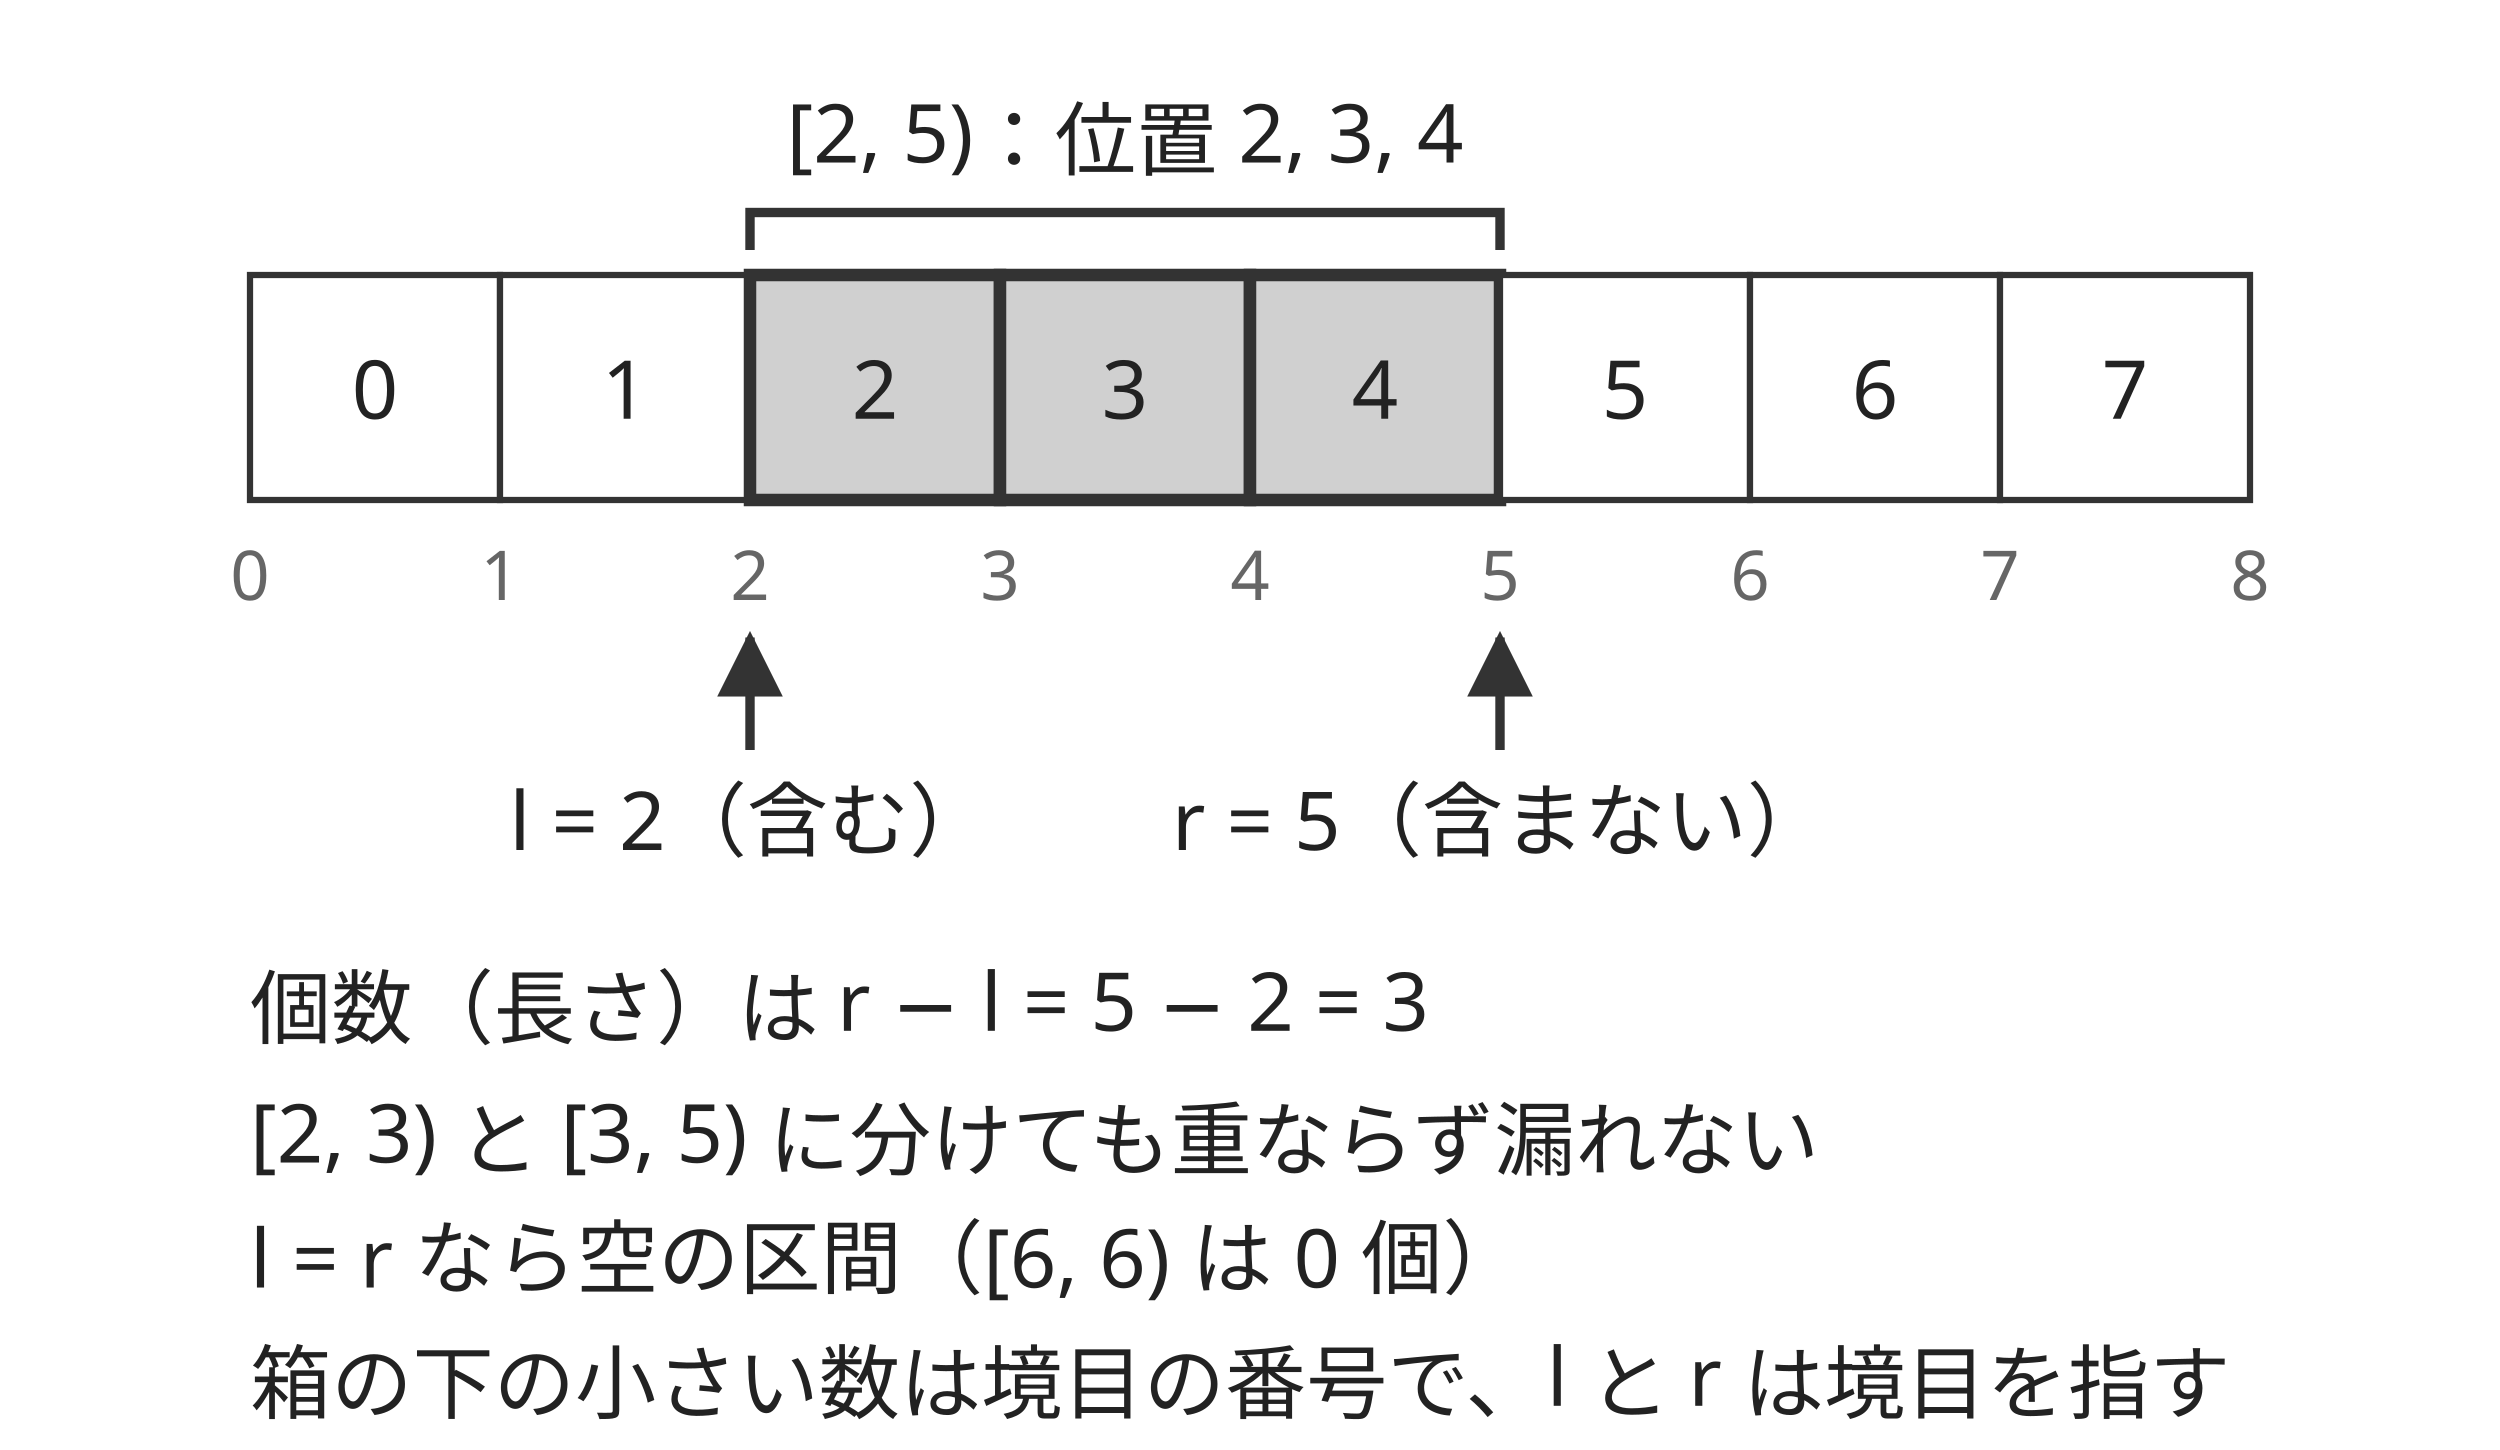
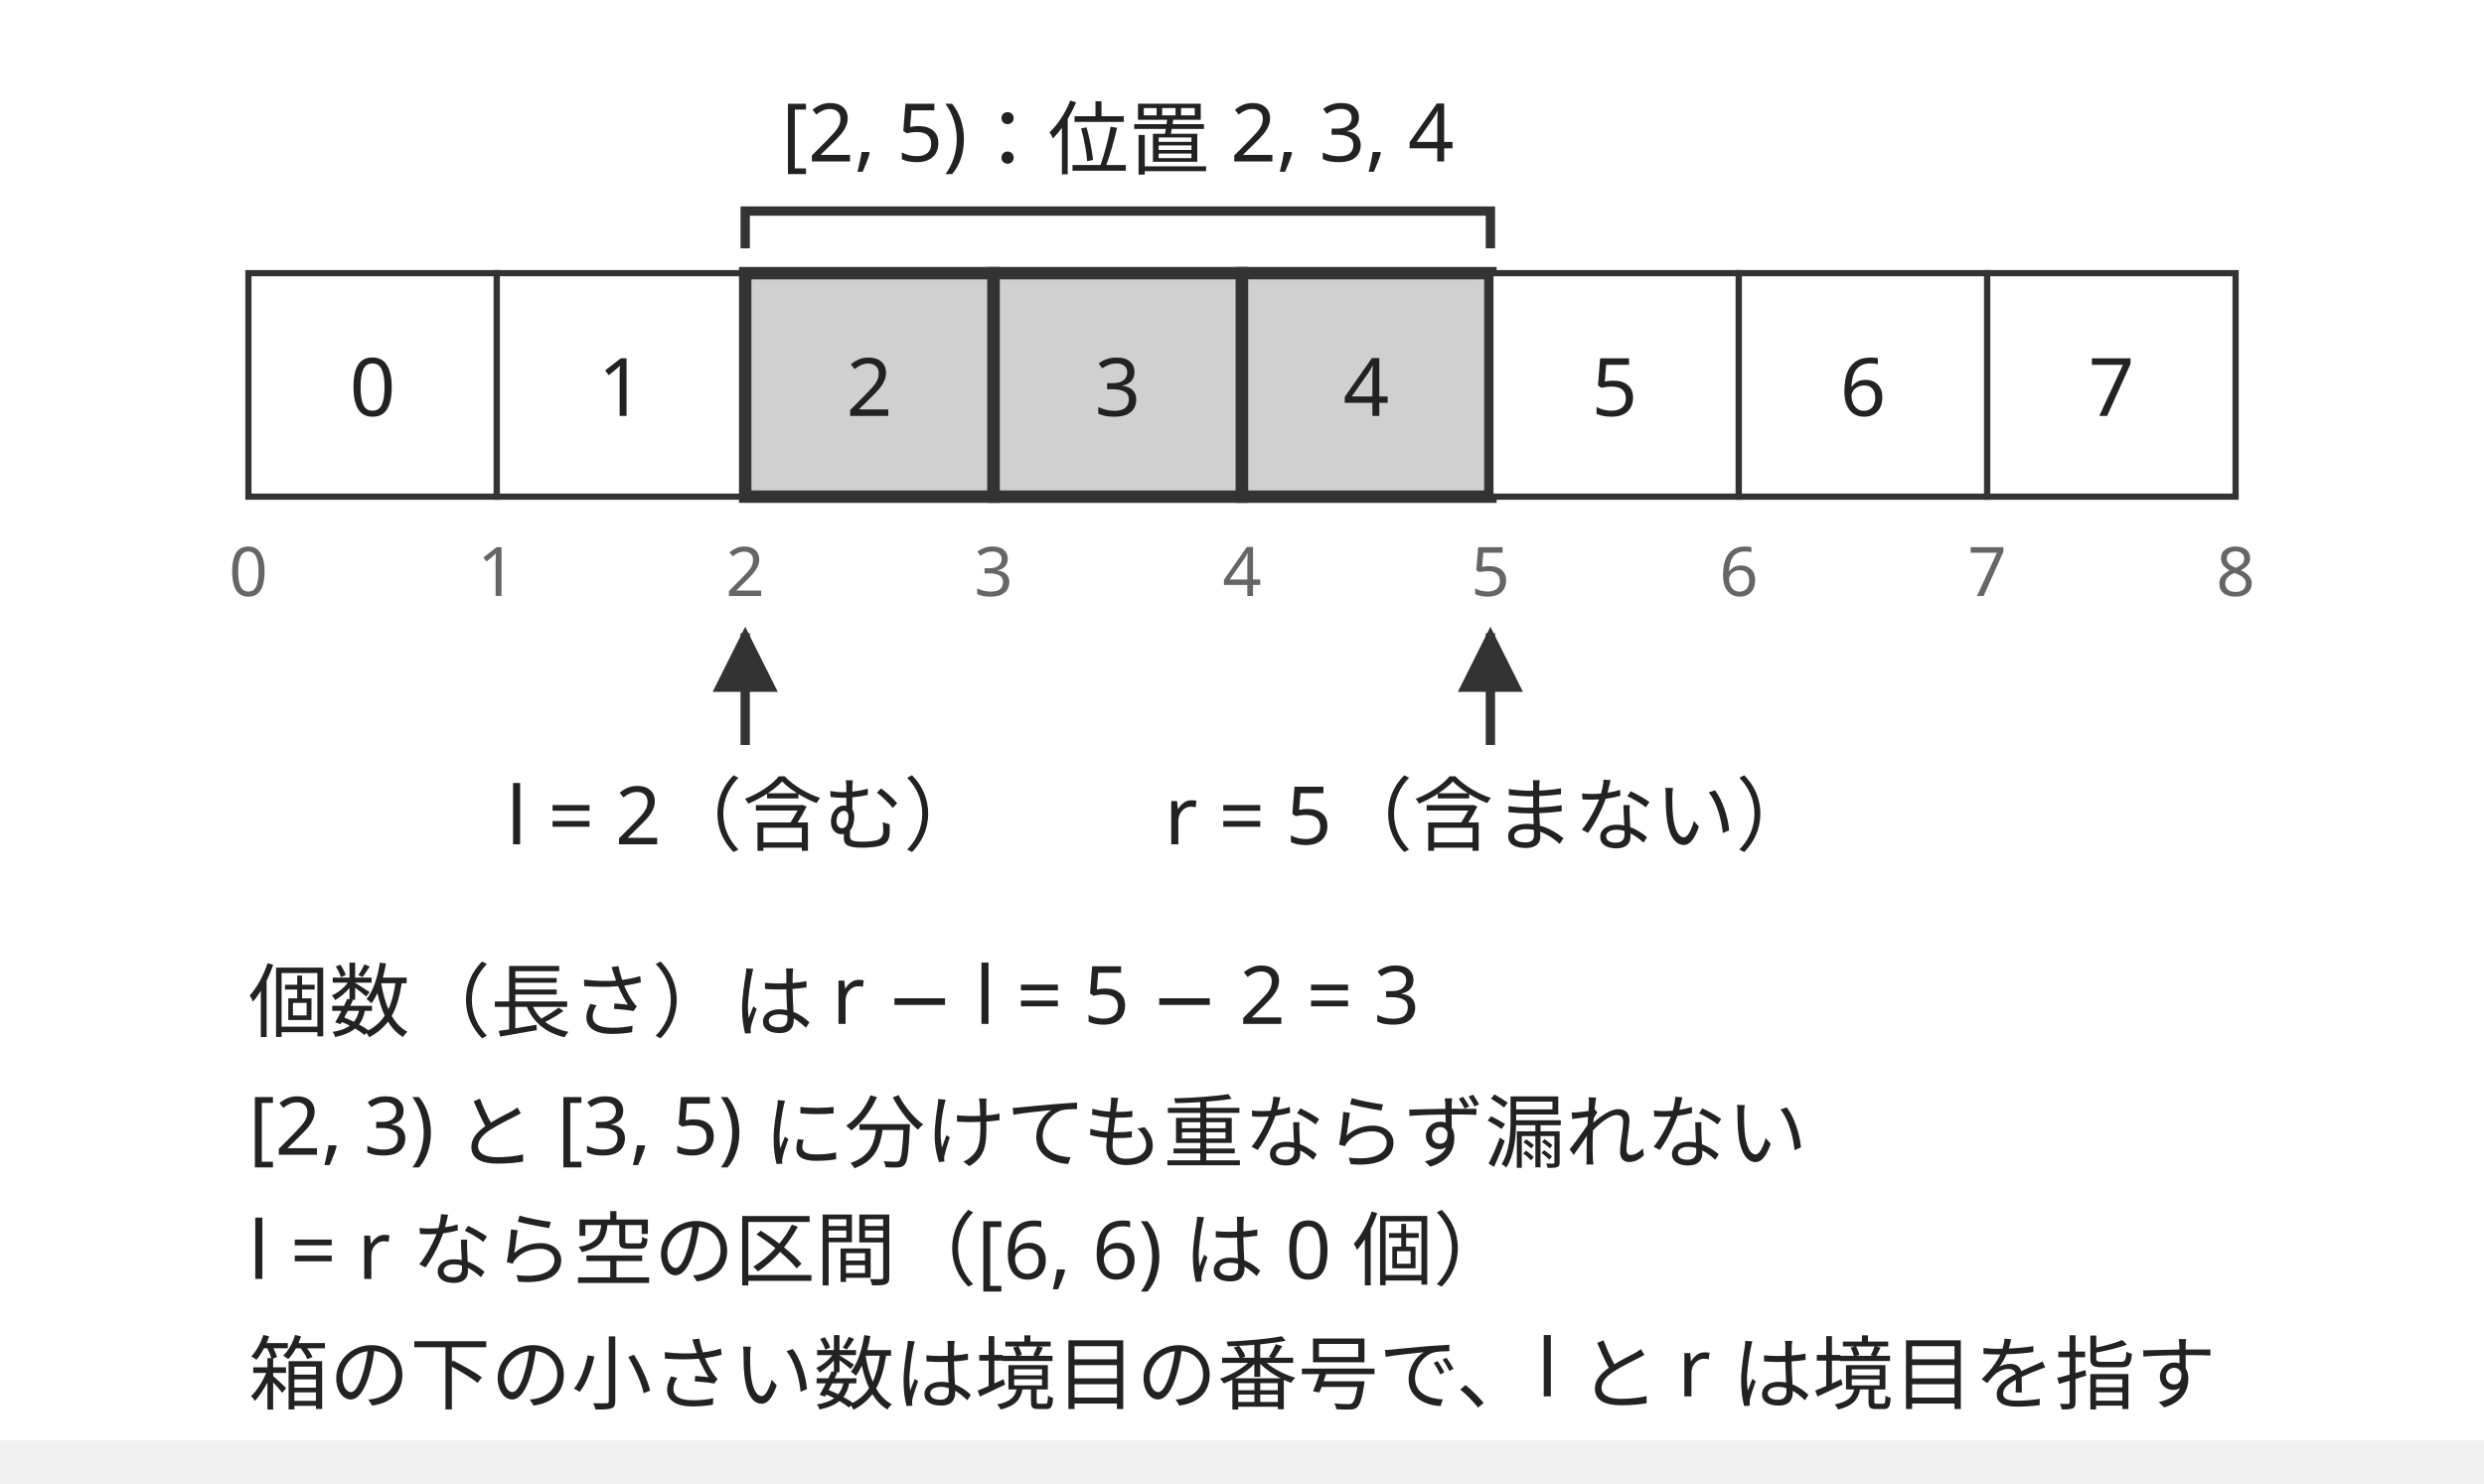
- <svg xmlns="http://www.w3.org/2000/svg" viewBox="0 0 400 232" width="400" height="232" font-family="sans-serif" font-size="13">
+ <svg xmlns="http://www.w3.org/2000/svg" viewBox="0 0 400 239" width="400" height="239" font-family="sans-serif" font-size="13">
  <rect width="400" height="232" fill="#ffffff" />
  <defs>
    <marker id="ah" viewBox="0 0 10 10" refX="9" refY="5" markerWidth="7" markerHeight="7" orient="auto">
      <path d="M0 0 L10 5 L0 10 z" fill="#333" />
    </marker>
  </defs>
  <rect x="40" y="44" width="40" height="36" fill="#ffffff" stroke="#333" stroke-width="1" />
  <text x="60.0" y="67" text-anchor="middle" fill="#222">0</text>
  <rect x="80" y="44" width="40" height="36" fill="#ffffff" stroke="#333" stroke-width="1" />
  <text x="100.0" y="67" text-anchor="middle" fill="#222">1</text>
  <rect x="120" y="44" width="40" height="36" fill="#d0d0d0" stroke="#333" stroke-width="2" />
  <text x="140.0" y="67" text-anchor="middle" fill="#222">2</text>
  <rect x="160" y="44" width="40" height="36" fill="#d0d0d0" stroke="#333" stroke-width="2" />
  <text x="180.0" y="67" text-anchor="middle" fill="#222">3</text>
  <rect x="200" y="44" width="40" height="36" fill="#d0d0d0" stroke="#333" stroke-width="2" />
  <text x="220.0" y="67" text-anchor="middle" fill="#222">4</text>
  <rect x="240" y="44" width="40" height="36" fill="#ffffff" stroke="#333" stroke-width="1" />
  <text x="260.0" y="67" text-anchor="middle" fill="#222">5</text>
  <rect x="280" y="44" width="40" height="36" fill="#ffffff" stroke="#333" stroke-width="1" />
  <text x="300.0" y="67" text-anchor="middle" fill="#222">6</text>
  <rect x="320" y="44" width="40" height="36" fill="#ffffff" stroke="#333" stroke-width="1" />
  <text x="340.0" y="67" text-anchor="middle" fill="#222">7</text>
  <path d="M120 40 L120 34 L240 34 L240 40" fill="none" stroke="#333" stroke-width="1.5" />
  <text x="180.0" y="26" text-anchor="middle" fill="#222">[2, 5)：位置 2, 3, 4</text>
  <text x="40" y="96" text-anchor="middle" fill="#666" font-size="11">0</text>
  <text x="80" y="96" text-anchor="middle" fill="#666" font-size="11">1</text>
  <text x="120" y="96" text-anchor="middle" fill="#666" font-size="11">2</text>
  <text x="160" y="96" text-anchor="middle" fill="#666" font-size="11">3</text>
  <text x="200" y="96" text-anchor="middle" fill="#666" font-size="11">4</text>
  <text x="240" y="96" text-anchor="middle" fill="#666" font-size="11">5</text>
  <text x="280" y="96" text-anchor="middle" fill="#666" font-size="11">6</text>
  <text x="320" y="96" text-anchor="middle" fill="#666" font-size="11">7</text>
  <text x="360" y="96" text-anchor="middle" fill="#666" font-size="11">8</text>
  <line x1="120" y1="120" x2="120" y2="102" stroke="#333" stroke-width="1.5" marker-end="url(#ah)" />
  <text x="120" y="136" text-anchor="middle" fill="#222">l = 2（含む）</text>
  <line x1="240" y1="120" x2="240" y2="102" stroke="#333" stroke-width="1.5" marker-end="url(#ah)" />
  <text x="240" y="136" text-anchor="middle" fill="#222">r = 5（含まない）</text>
  <text x="40" y="166" fill="#222">個数（長さ）は r − l = 5 − 2 = 3</text>
  <text x="40" y="186" fill="#222">[2, 3) と [3, 5) に分けても重ならず漏れない</text>
  <text x="40" y="206" fill="#222">l = r なら空の区間（[6, 6) は 0 個）</text>
  <text x="40" y="226" fill="#222">箱の下の小さい数は境目の番号で、l と r は境目を指す</text>
</svg>
